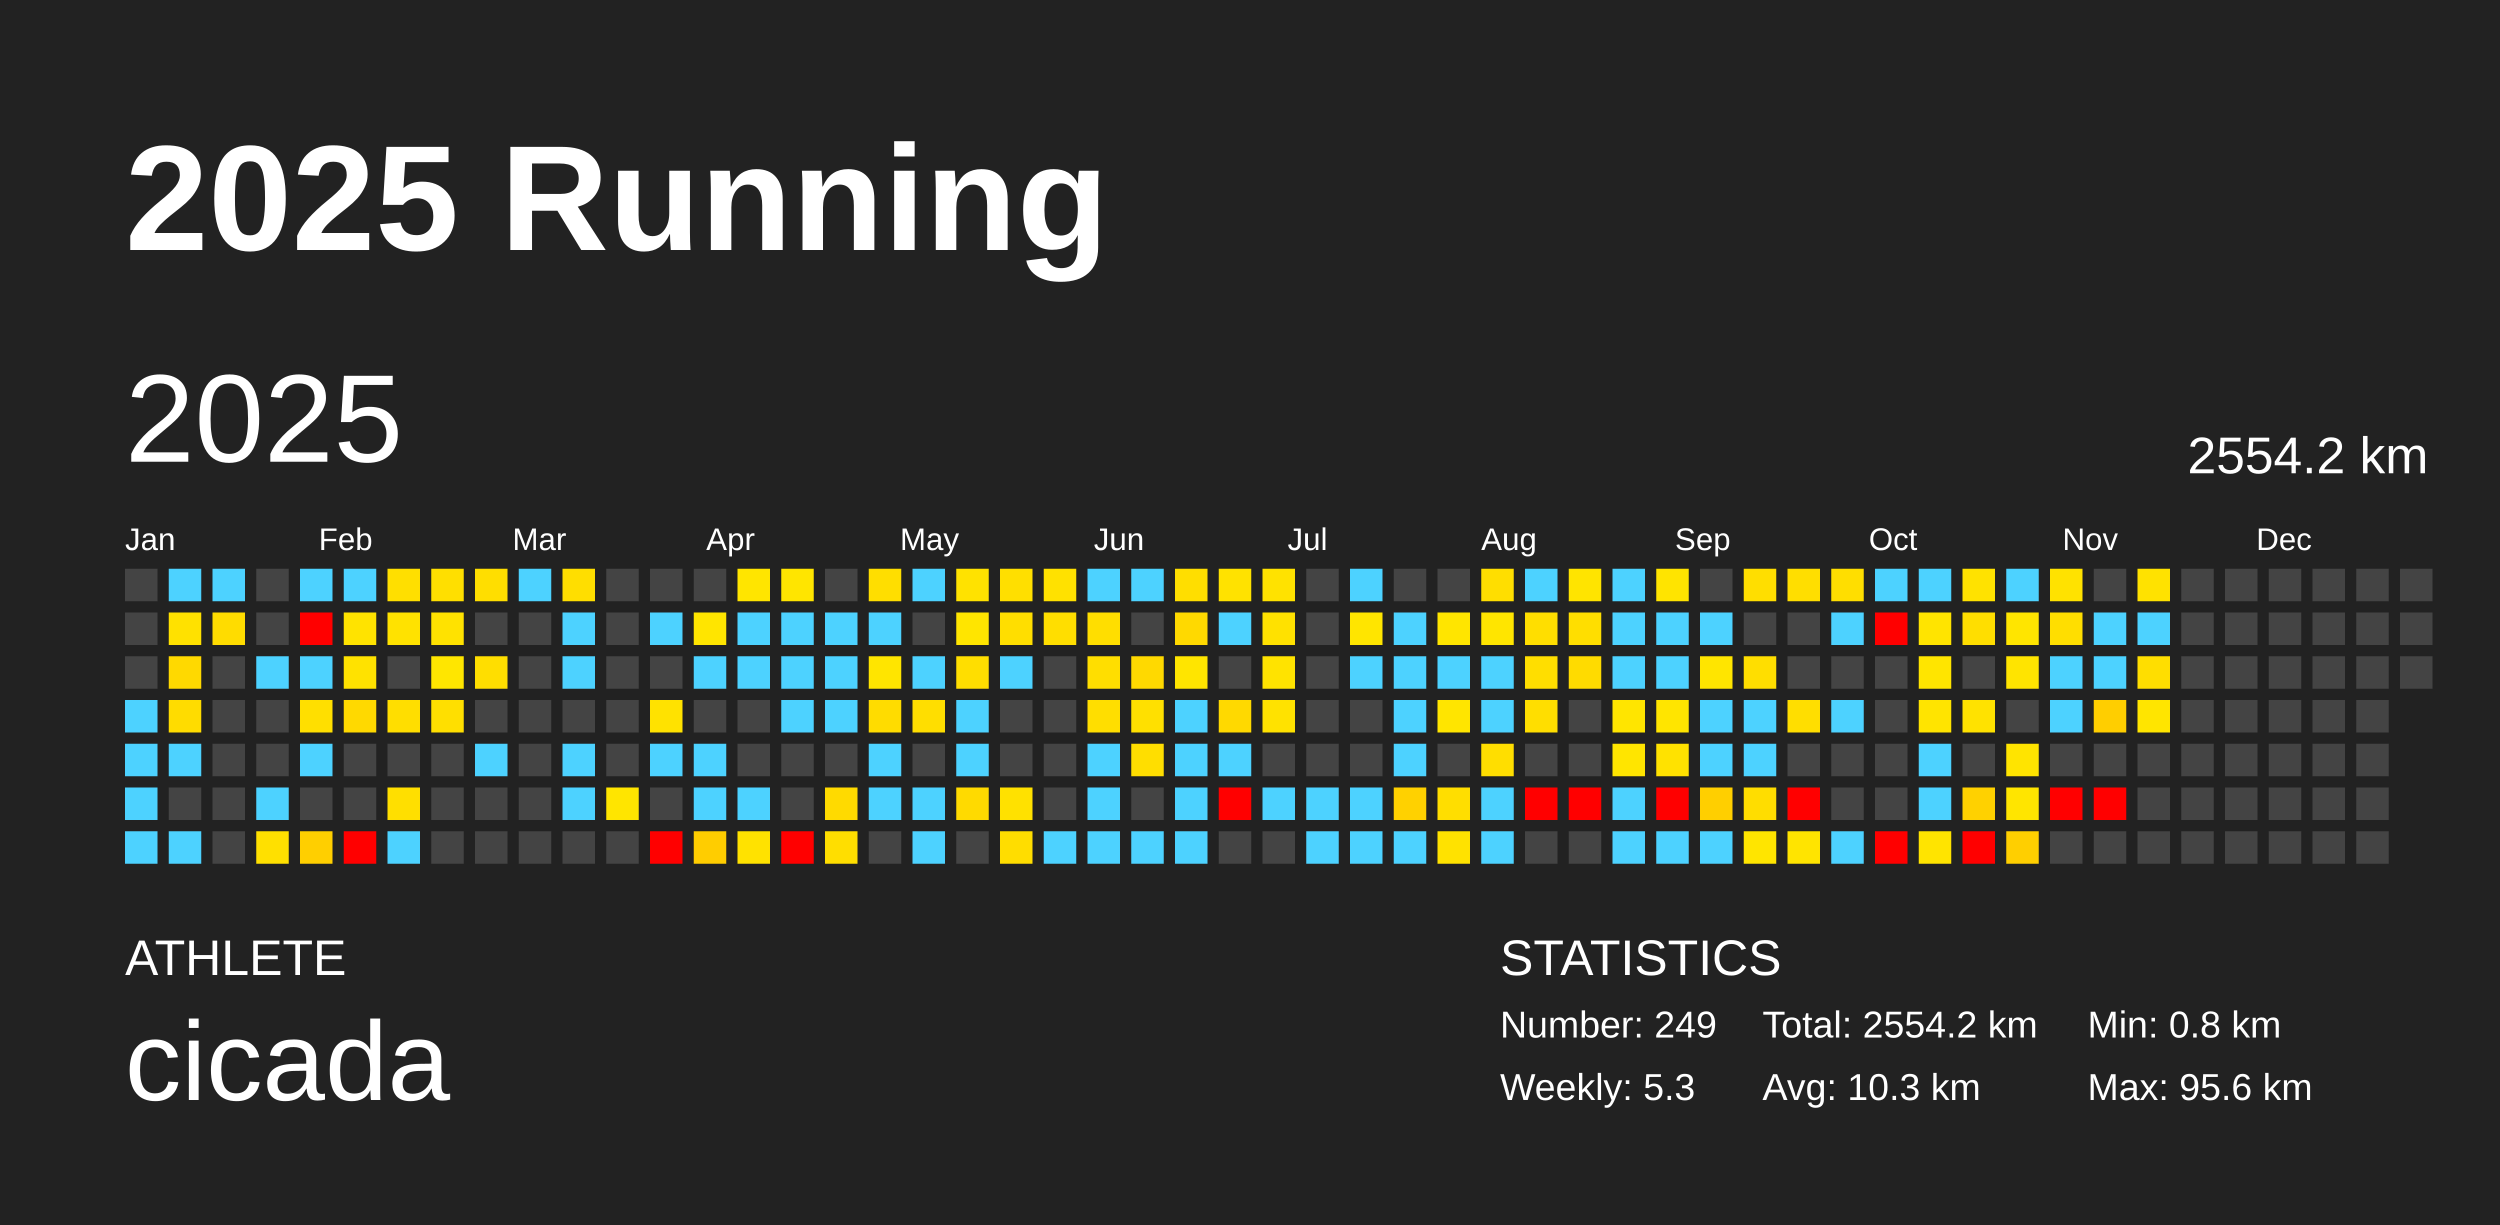
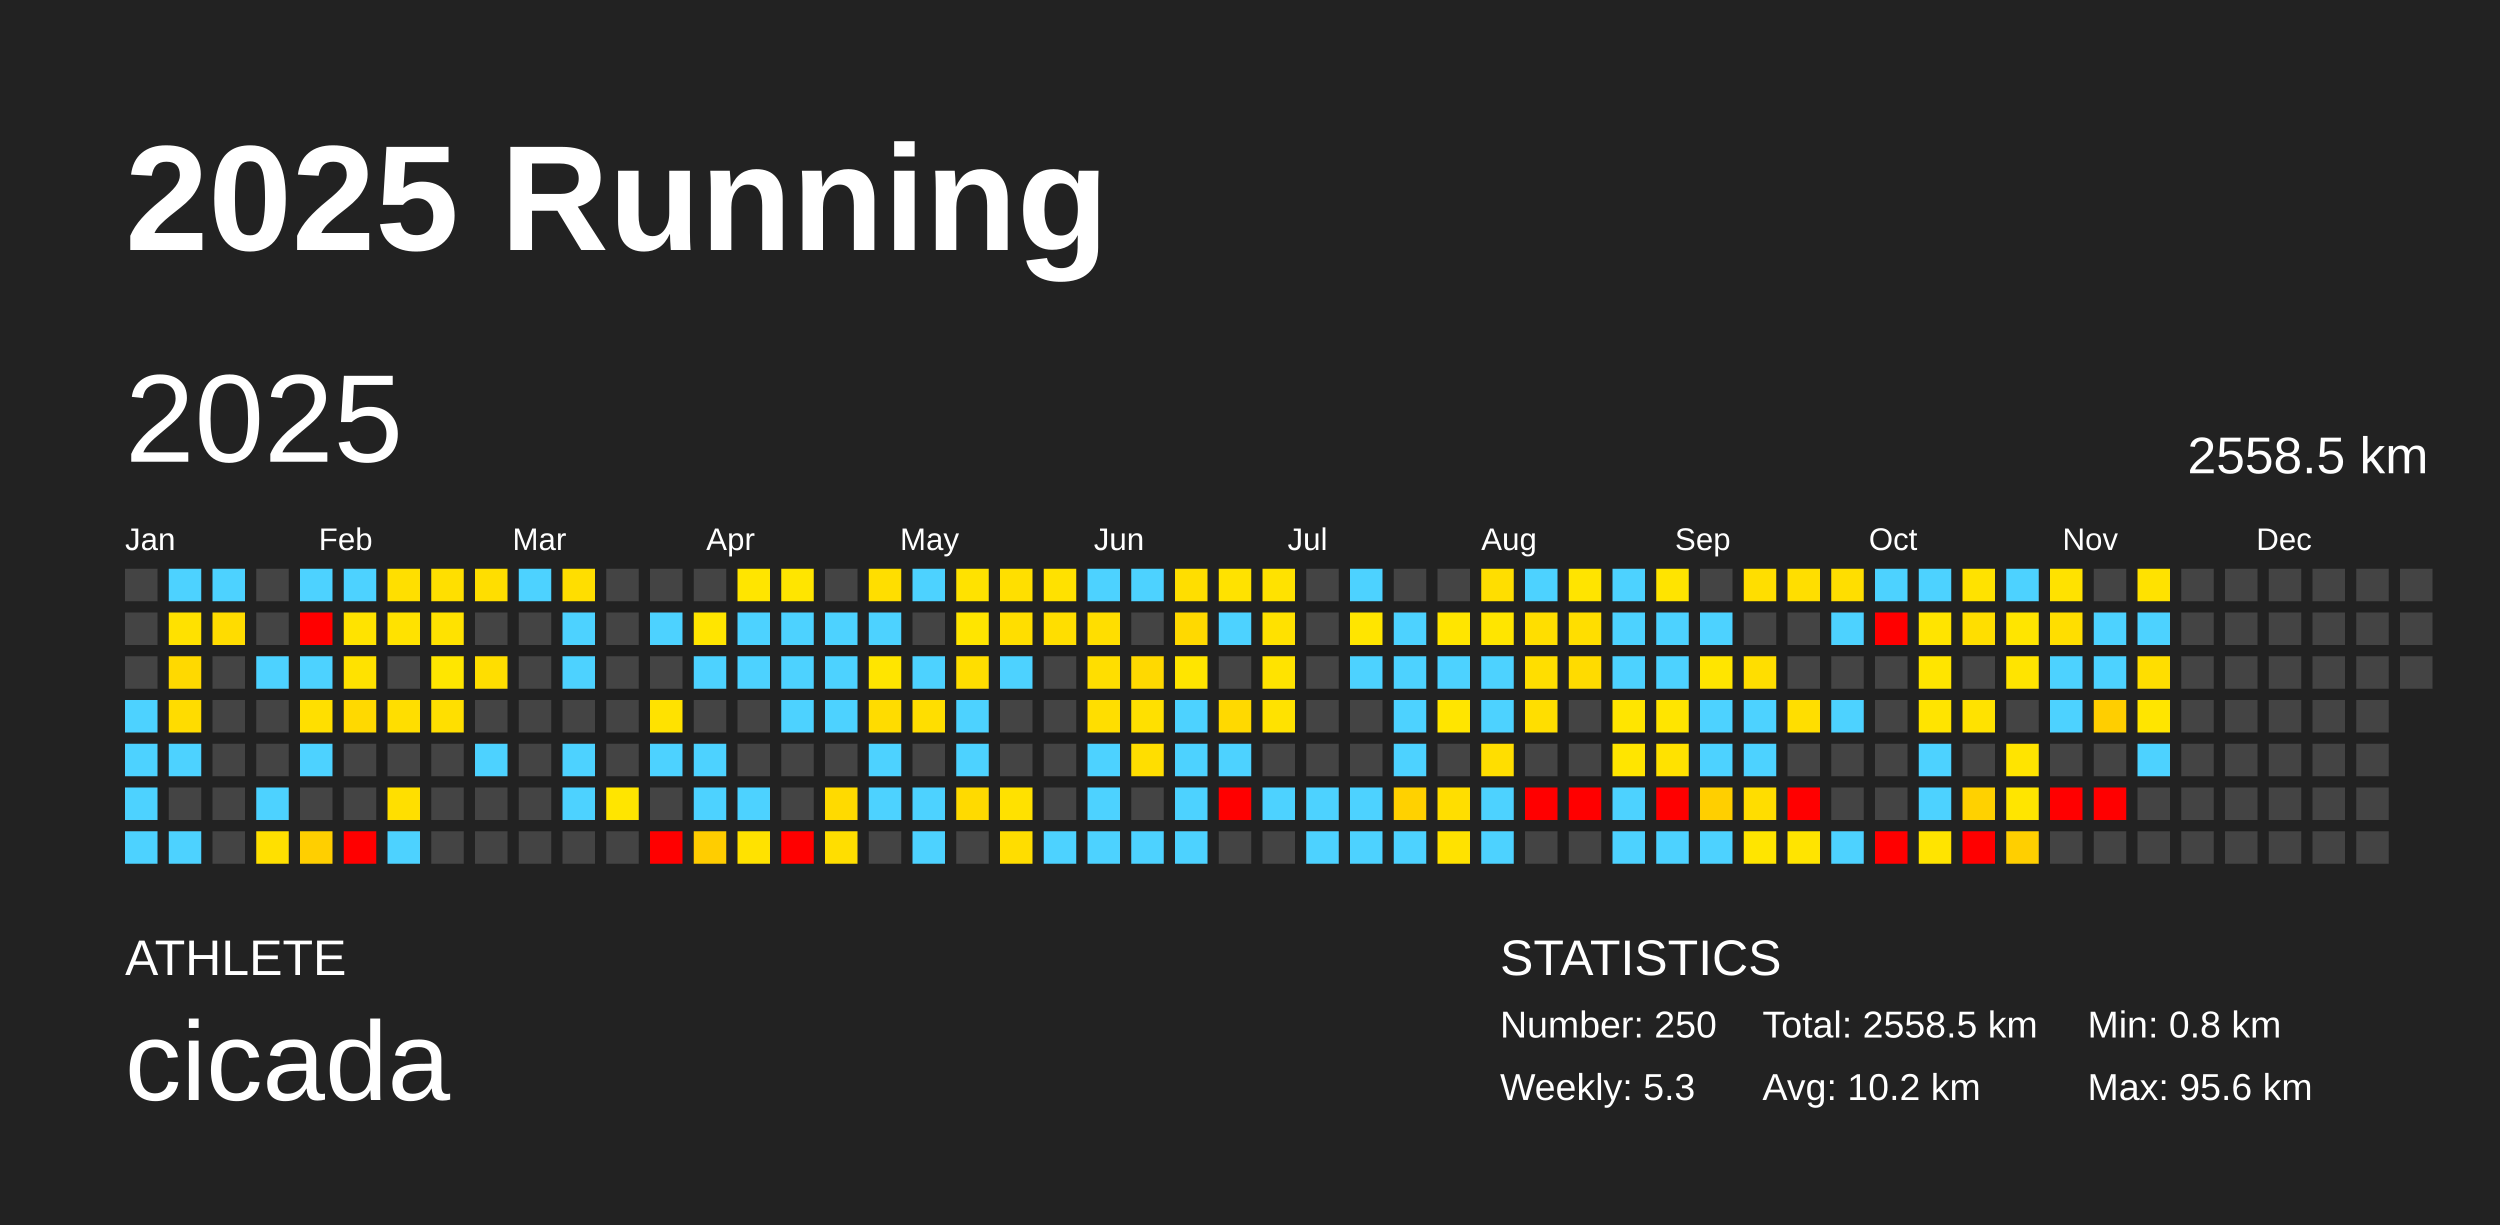
<svg xmlns="http://www.w3.org/2000/svg" baseProfile="full" height="98mm" version="1.1" viewBox="0,0,200,98" width="200mm">
  <defs />
  <rect fill="#222222" height="98" width="200" x="0" y="0" />
  <text fill="#FFFFFF" style="font-size:12px; font-family:Arial; font-weight:bold;" x="10" y="20">2025 Running</text>
  <text fill="#FFFFFF" style="font-size:4px; font-family:Arial" x="10" y="78">ATHLETE</text>
  <text fill="#FFFFFF" style="font-size:9px; font-family:Arial" x="10" y="88">cicada</text>
  <text fill="#FFFFFF" style="font-size:4px; font-family:Arial" x="120" y="78">STATISTICS</text>
-   <text fill="#FFFFFF" style="font-size:3px; font-family:Arial" x="120" y="83">Number: 249</text>
+   <text fill="#FFFFFF" style="font-size:3px; font-family:Arial" x="120" y="83">Number: 250</text>
  <text fill="#FFFFFF" style="font-size:3px; font-family:Arial" x="120" y="88">Weekly: 5.3</text>
-   <text fill="#FFFFFF" style="font-size:3px; font-family:Arial" x="141" y="83">Total: 2554.2 km</text>
-   <text fill="#FFFFFF" style="font-size:3px; font-family:Arial" x="141" y="88">Avg: 10.3 km</text>
+   <text fill="#FFFFFF" style="font-size:3px; font-family:Arial" x="141" y="83">Total: 2558.5 km</text>
+   <text fill="#FFFFFF" style="font-size:3px; font-family:Arial" x="141" y="88">Avg: 10.2 km</text>
  <text fill="#FFFFFF" style="font-size:3px; font-family:Arial" x="167" y="83">Min: 0.8 km</text>
  <text fill="#FFFFFF" style="font-size:3px; font-family:Arial" x="167" y="88">Max: 95.6 km</text>
  <text dominant-baseline="hanging" fill="#FFFFFF" style="font-size:10.0px; font-family:Arial;" x="10" y="30">2025</text>
-   <text dominant-baseline="hanging" fill="#FFFFFF" style="font-size:4.125px; font-family:Arial;" x="175" y="35">2554.2 km</text>
+   <text dominant-baseline="hanging" fill="#FFFFFF" style="font-size:4.125px; font-family:Arial;" x="175" y="35">2558.5 km</text>
  <text fill="#FFFFFF" style="font-size:2.5px; font-family:Arial" x="10.0" y="44">Jan</text>
  <text fill="#FFFFFF" style="font-size:2.5px; font-family:Arial" x="25.5" y="44">Feb</text>
  <text fill="#FFFFFF" style="font-size:2.5px; font-family:Arial" x="41.0" y="44">Mar</text>
  <text fill="#FFFFFF" style="font-size:2.5px; font-family:Arial" x="56.5" y="44">Apr</text>
  <text fill="#FFFFFF" style="font-size:2.5px; font-family:Arial" x="72.0" y="44">May</text>
  <text fill="#FFFFFF" style="font-size:2.5px; font-family:Arial" x="87.5" y="44">Jun</text>
  <text fill="#FFFFFF" style="font-size:2.5px; font-family:Arial" x="103.0" y="44">Jul</text>
  <text fill="#FFFFFF" style="font-size:2.5px; font-family:Arial" x="118.5" y="44">Aug</text>
  <text fill="#FFFFFF" style="font-size:2.5px; font-family:Arial" x="134.0" y="44">Sep</text>
  <text fill="#FFFFFF" style="font-size:2.5px; font-family:Arial" x="149.5" y="44">Oct</text>
  <text fill="#FFFFFF" style="font-size:2.5px; font-family:Arial" x="165.0" y="44">Nov</text>
  <text fill="#FFFFFF" style="font-size:2.5px; font-family:Arial" x="180.5" y="44">Dec</text>
  <rect fill="#444444" height="2.6" width="2.6" x="10.0" y="45.5" />
  <rect fill="#444444" height="2.6" width="2.6" x="10.0" y="49.0" />
  <rect fill="#444444" height="2.6" width="2.6" x="10.0" y="52.5" />
  <rect fill="#4dd2ff" height="2.6" width="2.6" x="10.0" y="56.0" />
  <rect fill="#4dd2ff" height="2.6" width="2.6" x="10.0" y="59.5" />
  <rect fill="#4dd2ff" height="2.6" width="2.6" x="10.0" y="63.0" />
  <rect fill="#4dd2ff" height="2.6" width="2.6" x="10.0" y="66.5" />
  <rect fill="#4dd2ff" height="2.6" width="2.6" x="13.5" y="45.5" />
  <rect fill="#ffe100" height="2.6" width="2.6" x="13.5" y="49.0" />
  <rect fill="#ffd900" height="2.6" width="2.6" x="13.5" y="52.5" />
  <rect fill="#ffdc00" height="2.6" width="2.6" x="13.5" y="56.0" />
  <rect fill="#4dd2ff" height="2.6" width="2.6" x="13.5" y="59.5" />
  <rect fill="#444444" height="2.6" width="2.6" x="13.5" y="63.0" />
  <rect fill="#4dd2ff" height="2.6" width="2.6" x="13.5" y="66.5" />
  <rect fill="#4dd2ff" height="2.6" width="2.6" x="17.0" y="45.5" />
  <rect fill="#ffdc00" height="2.6" width="2.6" x="17.0" y="49.0" />
  <rect fill="#444444" height="2.6" width="2.6" x="17.0" y="52.5" />
  <rect fill="#444444" height="2.6" width="2.6" x="17.0" y="56.0" />
  <rect fill="#444444" height="2.6" width="2.6" x="17.0" y="59.5" />
  <rect fill="#444444" height="2.6" width="2.6" x="17.0" y="63.0" />
  <rect fill="#444444" height="2.6" width="2.6" x="17.0" y="66.5" />
  <rect fill="#444444" height="2.6" width="2.6" x="20.5" y="45.5" />
  <rect fill="#444444" height="2.6" width="2.6" x="20.5" y="49.0" />
  <rect fill="#4dd2ff" height="2.6" width="2.6" x="20.5" y="52.5" />
  <rect fill="#444444" height="2.6" width="2.6" x="20.5" y="56.0" />
  <rect fill="#444444" height="2.6" width="2.6" x="20.5" y="59.5" />
  <rect fill="#4dd2ff" height="2.6" width="2.6" x="20.5" y="63.0" />
  <rect fill="#ffe000" height="2.6" width="2.6" x="20.5" y="66.5" />
  <rect fill="#4dd2ff" height="2.6" width="2.6" x="24.0" y="45.5" />
  <rect fill="red" height="2.6" width="2.6" x="24.0" y="49.0" />
  <rect fill="#4dd2ff" height="2.6" width="2.6" x="24.0" y="52.5" />
  <rect fill="#ffdf00" height="2.6" width="2.6" x="24.0" y="56.0" />
  <rect fill="#4dd2ff" height="2.6" width="2.6" x="24.0" y="59.5" />
  <rect fill="#444444" height="2.6" width="2.6" x="24.0" y="63.0" />
  <rect fill="#ffcf00" height="2.6" width="2.6" x="24.0" y="66.5" />
  <rect fill="#4dd2ff" height="2.6" width="2.6" x="27.5" y="45.5" />
  <rect fill="#ffe300" height="2.6" width="2.6" x="27.5" y="49.0" />
  <rect fill="#ffe200" height="2.6" width="2.6" x="27.5" y="52.5" />
  <rect fill="#ffd900" height="2.6" width="2.6" x="27.5" y="56.0" />
  <rect fill="#444444" height="2.6" width="2.6" x="27.5" y="59.5" />
  <rect fill="#444444" height="2.6" width="2.6" x="27.5" y="63.0" />
  <rect fill="red" height="2.6" width="2.6" x="27.5" y="66.5" />
  <rect fill="#ffdf00" height="2.6" width="2.6" x="31.0" y="45.5" />
  <rect fill="#ffe200" height="2.6" width="2.6" x="31.0" y="49.0" />
  <rect fill="#444444" height="2.6" width="2.6" x="31.0" y="52.5" />
  <rect fill="#ffde00" height="2.6" width="2.6" x="31.0" y="56.0" />
  <rect fill="#444444" height="2.6" width="2.6" x="31.0" y="59.5" />
  <rect fill="#ffdf00" height="2.6" width="2.6" x="31.0" y="63.0" />
  <rect fill="#4dd2ff" height="2.6" width="2.6" x="31.0" y="66.5" />
  <rect fill="#ffdf00" height="2.6" width="2.6" x="34.5" y="45.5" />
  <rect fill="#ffe200" height="2.6" width="2.6" x="34.5" y="49.0" />
  <rect fill="#ffe600" height="2.6" width="2.6" x="34.5" y="52.5" />
  <rect fill="#ffdf00" height="2.6" width="2.6" x="34.5" y="56.0" />
  <rect fill="#444444" height="2.6" width="2.6" x="34.5" y="59.5" />
  <rect fill="#444444" height="2.6" width="2.6" x="34.5" y="63.0" />
  <rect fill="#444444" height="2.6" width="2.6" x="34.5" y="66.5" />
  <rect fill="#ffde00" height="2.6" width="2.6" x="38.0" y="45.5" />
  <rect fill="#444444" height="2.6" width="2.6" x="38.0" y="49.0" />
  <rect fill="#ffde00" height="2.6" width="2.6" x="38.0" y="52.5" />
  <rect fill="#444444" height="2.6" width="2.6" x="38.0" y="56.0" />
  <rect fill="#4dd2ff" height="2.6" width="2.6" x="38.0" y="59.5" />
  <rect fill="#444444" height="2.6" width="2.6" x="38.0" y="63.0" />
  <rect fill="#444444" height="2.6" width="2.6" x="38.0" y="66.5" />
  <rect fill="#4dd2ff" height="2.6" width="2.6" x="41.5" y="45.5" />
  <rect fill="#444444" height="2.6" width="2.6" x="41.5" y="49.0" />
  <rect fill="#444444" height="2.6" width="2.6" x="41.5" y="52.5" />
  <rect fill="#444444" height="2.6" width="2.6" x="41.5" y="56.0" />
  <rect fill="#444444" height="2.6" width="2.6" x="41.5" y="59.5" />
  <rect fill="#444444" height="2.6" width="2.6" x="41.5" y="63.0" />
  <rect fill="#444444" height="2.6" width="2.6" x="41.5" y="66.5" />
  <rect fill="#ffde00" height="2.6" width="2.6" x="45.0" y="45.5" />
  <rect fill="#4dd2ff" height="2.6" width="2.6" x="45.0" y="49.0" />
  <rect fill="#4dd2ff" height="2.6" width="2.6" x="45.0" y="52.5" />
  <rect fill="#444444" height="2.6" width="2.6" x="45.0" y="56.0" />
  <rect fill="#4dd2ff" height="2.6" width="2.6" x="45.0" y="59.5" />
  <rect fill="#4dd2ff" height="2.6" width="2.6" x="45.0" y="63.0" />
  <rect fill="#444444" height="2.6" width="2.6" x="45.0" y="66.5" />
  <rect fill="#444444" height="2.6" width="2.6" x="48.5" y="45.5" />
  <rect fill="#444444" height="2.6" width="2.6" x="48.5" y="49.0" />
  <rect fill="#444444" height="2.6" width="2.6" x="48.5" y="52.5" />
  <rect fill="#444444" height="2.6" width="2.6" x="48.5" y="56.0" />
  <rect fill="#444444" height="2.6" width="2.6" x="48.5" y="59.5" />
  <rect fill="#ffe500" height="2.6" width="2.6" x="48.5" y="63.0" />
  <rect fill="#444444" height="2.6" width="2.6" x="48.5" y="66.5" />
  <rect fill="#444444" height="2.6" width="2.6" x="52.0" y="45.5" />
  <rect fill="#4dd2ff" height="2.6" width="2.6" x="52.0" y="49.0" />
  <rect fill="#444444" height="2.6" width="2.6" x="52.0" y="52.5" />
  <rect fill="#ffe200" height="2.6" width="2.6" x="52.0" y="56.0" />
  <rect fill="#4dd2ff" height="2.6" width="2.6" x="52.0" y="59.5" />
  <rect fill="#444444" height="2.6" width="2.6" x="52.0" y="63.0" />
  <rect fill="red" height="2.6" width="2.6" x="52.0" y="66.5" />
  <rect fill="#444444" height="2.6" width="2.6" x="55.5" y="45.5" />
  <rect fill="#ffe500" height="2.6" width="2.6" x="55.5" y="49.0" />
  <rect fill="#4dd2ff" height="2.6" width="2.6" x="55.5" y="52.5" />
  <rect fill="#444444" height="2.6" width="2.6" x="55.5" y="56.0" />
  <rect fill="#4dd2ff" height="2.6" width="2.6" x="55.5" y="59.5" />
  <rect fill="#4dd2ff" height="2.6" width="2.6" x="55.5" y="63.0" />
  <rect fill="#ffcd00" height="2.6" width="2.6" x="55.5" y="66.5" />
  <rect fill="#ffe500" height="2.6" width="2.6" x="59.0" y="45.5" />
  <rect fill="#4dd2ff" height="2.6" width="2.6" x="59.0" y="49.0" />
  <rect fill="#4dd2ff" height="2.6" width="2.6" x="59.0" y="52.5" />
  <rect fill="#444444" height="2.6" width="2.6" x="59.0" y="56.0" />
  <rect fill="#444444" height="2.6" width="2.6" x="59.0" y="59.5" />
  <rect fill="#4dd2ff" height="2.6" width="2.6" x="59.0" y="63.0" />
  <rect fill="#ffe200" height="2.6" width="2.6" x="59.0" y="66.5" />
  <rect fill="#ffe500" height="2.6" width="2.6" x="62.5" y="45.5" />
  <rect fill="#4dd2ff" height="2.6" width="2.6" x="62.5" y="49.0" />
  <rect fill="#4dd2ff" height="2.6" width="2.6" x="62.5" y="52.5" />
  <rect fill="#4dd2ff" height="2.6" width="2.6" x="62.5" y="56.0" />
  <rect fill="#444444" height="2.6" width="2.6" x="62.5" y="59.5" />
  <rect fill="#444444" height="2.6" width="2.6" x="62.5" y="63.0" />
  <rect fill="red" height="2.6" width="2.6" x="62.5" y="66.5" />
  <rect fill="#444444" height="2.6" width="2.6" x="66.0" y="45.5" />
  <rect fill="#4dd2ff" height="2.6" width="2.6" x="66.0" y="49.0" />
  <rect fill="#4dd2ff" height="2.6" width="2.6" x="66.0" y="52.5" />
  <rect fill="#4dd2ff" height="2.6" width="2.6" x="66.0" y="56.0" />
  <rect fill="#444444" height="2.6" width="2.6" x="66.0" y="59.5" />
  <rect fill="#ffda00" height="2.6" width="2.6" x="66.0" y="63.0" />
  <rect fill="#ffde00" height="2.6" width="2.6" x="66.0" y="66.5" />
  <rect fill="#ffde00" height="2.6" width="2.6" x="69.5" y="45.5" />
  <rect fill="#4dd2ff" height="2.6" width="2.6" x="69.5" y="49.0" />
  <rect fill="#ffe500" height="2.6" width="2.6" x="69.5" y="52.5" />
  <rect fill="#ffdc00" height="2.6" width="2.6" x="69.5" y="56.0" />
  <rect fill="#4dd2ff" height="2.6" width="2.6" x="69.5" y="59.5" />
  <rect fill="#4dd2ff" height="2.6" width="2.6" x="69.5" y="63.0" />
  <rect fill="#444444" height="2.6" width="2.6" x="69.5" y="66.5" />
  <rect fill="#4dd2ff" height="2.6" width="2.6" x="73.0" y="45.5" />
  <rect fill="#444444" height="2.6" width="2.6" x="73.0" y="49.0" />
  <rect fill="#4dd2ff" height="2.6" width="2.6" x="73.0" y="52.5" />
  <rect fill="#ffde00" height="2.6" width="2.6" x="73.0" y="56.0" />
  <rect fill="#444444" height="2.6" width="2.6" x="73.0" y="59.5" />
  <rect fill="#4dd2ff" height="2.6" width="2.6" x="73.0" y="63.0" />
  <rect fill="#4dd2ff" height="2.6" width="2.6" x="73.0" y="66.5" />
  <rect fill="#ffe200" height="2.6" width="2.6" x="76.5" y="45.5" />
  <rect fill="#ffe500" height="2.6" width="2.6" x="76.5" y="49.0" />
  <rect fill="#ffde00" height="2.6" width="2.6" x="76.5" y="52.5" />
  <rect fill="#4dd2ff" height="2.6" width="2.6" x="76.5" y="56.0" />
  <rect fill="#4dd2ff" height="2.6" width="2.6" x="76.5" y="59.5" />
  <rect fill="#ffda00" height="2.6" width="2.6" x="76.5" y="63.0" />
  <rect fill="#444444" height="2.6" width="2.6" x="76.5" y="66.5" />
  <rect fill="#ffdf00" height="2.6" width="2.6" x="80.0" y="45.5" />
  <rect fill="#ffde00" height="2.6" width="2.6" x="80.0" y="49.0" />
  <rect fill="#4dd2ff" height="2.6" width="2.6" x="80.0" y="52.5" />
  <rect fill="#444444" height="2.6" width="2.6" x="80.0" y="56.0" />
  <rect fill="#444444" height="2.6" width="2.6" x="80.0" y="59.5" />
  <rect fill="#ffe100" height="2.6" width="2.6" x="80.0" y="63.0" />
  <rect fill="#ffdd00" height="2.6" width="2.6" x="80.0" y="66.5" />
  <rect fill="#ffe100" height="2.6" width="2.6" x="83.5" y="45.5" />
  <rect fill="#ffde00" height="2.6" width="2.6" x="83.5" y="49.0" />
  <rect fill="#444444" height="2.6" width="2.6" x="83.5" y="52.5" />
  <rect fill="#444444" height="2.6" width="2.6" x="83.5" y="56.0" />
  <rect fill="#444444" height="2.6" width="2.6" x="83.5" y="59.5" />
  <rect fill="#444444" height="2.6" width="2.6" x="83.5" y="63.0" />
  <rect fill="#4dd2ff" height="2.6" width="2.6" x="83.5" y="66.5" />
  <rect fill="#4dd2ff" height="2.6" width="2.6" x="87.0" y="45.5" />
  <rect fill="#ffde00" height="2.6" width="2.6" x="87.0" y="49.0" />
  <rect fill="#ffde00" height="2.6" width="2.6" x="87.0" y="52.5" />
  <rect fill="#ffde00" height="2.6" width="2.6" x="87.0" y="56.0" />
  <rect fill="#4dd2ff" height="2.6" width="2.6" x="87.0" y="59.5" />
  <rect fill="#4dd2ff" height="2.6" width="2.6" x="87.0" y="63.0" />
  <rect fill="#4dd2ff" height="2.6" width="2.6" x="87.0" y="66.5" />
  <rect fill="#4dd2ff" height="2.6" width="2.6" x="90.5" y="45.5" />
  <rect fill="#444444" height="2.6" width="2.6" x="90.5" y="49.0" />
  <rect fill="#ffd900" height="2.6" width="2.6" x="90.5" y="52.5" />
  <rect fill="#ffe000" height="2.6" width="2.6" x="90.5" y="56.0" />
  <rect fill="#ffde00" height="2.6" width="2.6" x="90.5" y="59.5" />
  <rect fill="#444444" height="2.6" width="2.6" x="90.5" y="63.0" />
  <rect fill="#4dd2ff" height="2.6" width="2.6" x="90.5" y="66.5" />
  <rect fill="#ffde00" height="2.6" width="2.6" x="94.0" y="45.5" />
  <rect fill="#ffd900" height="2.6" width="2.6" x="94.0" y="49.0" />
  <rect fill="#ffe500" height="2.6" width="2.6" x="94.0" y="52.5" />
  <rect fill="#4dd2ff" height="2.6" width="2.6" x="94.0" y="56.0" />
  <rect fill="#4dd2ff" height="2.6" width="2.6" x="94.0" y="59.5" />
  <rect fill="#4dd2ff" height="2.6" width="2.6" x="94.0" y="63.0" />
  <rect fill="#4dd2ff" height="2.6" width="2.6" x="94.0" y="66.5" />
  <rect fill="#ffe200" height="2.6" width="2.6" x="97.5" y="45.5" />
  <rect fill="#4dd2ff" height="2.6" width="2.6" x="97.5" y="49.0" />
  <rect fill="#444444" height="2.6" width="2.6" x="97.5" y="52.5" />
  <rect fill="#ffd900" height="2.6" width="2.6" x="97.5" y="56.0" />
  <rect fill="#4dd2ff" height="2.6" width="2.6" x="97.5" y="59.5" />
  <rect fill="red" height="2.6" width="2.6" x="97.5" y="63.0" />
  <rect fill="#444444" height="2.6" width="2.6" x="97.5" y="66.5" />
  <rect fill="#ffe200" height="2.6" width="2.6" x="101.0" y="45.5" />
  <rect fill="#ffe100" height="2.6" width="2.6" x="101.0" y="49.0" />
  <rect fill="#ffe300" height="2.6" width="2.6" x="101.0" y="52.5" />
  <rect fill="#ffe200" height="2.6" width="2.6" x="101.0" y="56.0" />
  <rect fill="#444444" height="2.6" width="2.6" x="101.0" y="59.5" />
  <rect fill="#4dd2ff" height="2.6" width="2.6" x="101.0" y="63.0" />
  <rect fill="#444444" height="2.6" width="2.6" x="101.0" y="66.5" />
  <rect fill="#444444" height="2.6" width="2.6" x="104.5" y="45.5" />
  <rect fill="#444444" height="2.6" width="2.6" x="104.5" y="49.0" />
  <rect fill="#444444" height="2.6" width="2.6" x="104.5" y="52.5" />
  <rect fill="#444444" height="2.6" width="2.6" x="104.5" y="56.0" />
  <rect fill="#444444" height="2.6" width="2.6" x="104.5" y="59.5" />
  <rect fill="#4dd2ff" height="2.6" width="2.6" x="104.5" y="63.0" />
  <rect fill="#4dd2ff" height="2.6" width="2.6" x="104.5" y="66.5" />
  <rect fill="#4dd2ff" height="2.6" width="2.6" x="108.0" y="45.5" />
  <rect fill="#ffe500" height="2.6" width="2.6" x="108.0" y="49.0" />
  <rect fill="#4dd2ff" height="2.6" width="2.6" x="108.0" y="52.5" />
  <rect fill="#444444" height="2.6" width="2.6" x="108.0" y="56.0" />
  <rect fill="#444444" height="2.6" width="2.6" x="108.0" y="59.5" />
  <rect fill="#4dd2ff" height="2.6" width="2.6" x="108.0" y="63.0" />
  <rect fill="#4dd2ff" height="2.6" width="2.6" x="108.0" y="66.5" />
  <rect fill="#444444" height="2.6" width="2.6" x="111.5" y="45.5" />
  <rect fill="#4dd2ff" height="2.6" width="2.6" x="111.5" y="49.0" />
  <rect fill="#4dd2ff" height="2.6" width="2.6" x="111.5" y="52.5" />
  <rect fill="#4dd2ff" height="2.6" width="2.6" x="111.5" y="56.0" />
  <rect fill="#4dd2ff" height="2.6" width="2.6" x="111.5" y="59.5" />
  <rect fill="#ffd100" height="2.6" width="2.6" x="111.5" y="63.0" />
  <rect fill="#4dd2ff" height="2.6" width="2.6" x="111.5" y="66.5" />
  <rect fill="#444444" height="2.6" width="2.6" x="115.0" y="45.5" />
  <rect fill="#ffe500" height="2.6" width="2.6" x="115.0" y="49.0" />
  <rect fill="#4dd2ff" height="2.6" width="2.6" x="115.0" y="52.5" />
  <rect fill="#ffe500" height="2.6" width="2.6" x="115.0" y="56.0" />
  <rect fill="#444444" height="2.6" width="2.6" x="115.0" y="59.5" />
  <rect fill="#ffde00" height="2.6" width="2.6" x="115.0" y="63.0" />
  <rect fill="#ffe200" height="2.6" width="2.6" x="115.0" y="66.5" />
  <rect fill="#ffde00" height="2.6" width="2.6" x="118.5" y="45.5" />
  <rect fill="#ffe500" height="2.6" width="2.6" x="118.5" y="49.0" />
  <rect fill="#4dd2ff" height="2.6" width="2.6" x="118.5" y="52.5" />
  <rect fill="#4dd2ff" height="2.6" width="2.6" x="118.5" y="56.0" />
  <rect fill="#ffde00" height="2.6" width="2.6" x="118.5" y="59.5" />
  <rect fill="#4dd2ff" height="2.6" width="2.6" x="118.5" y="63.0" />
  <rect fill="#4dd2ff" height="2.6" width="2.6" x="118.5" y="66.5" />
  <rect fill="#4dd2ff" height="2.6" width="2.6" x="122.0" y="45.5" />
  <rect fill="#ffde00" height="2.6" width="2.6" x="122.0" y="49.0" />
  <rect fill="#ffde00" height="2.6" width="2.6" x="122.0" y="52.5" />
  <rect fill="#ffde00" height="2.6" width="2.6" x="122.0" y="56.0" />
  <rect fill="#444444" height="2.6" width="2.6" x="122.0" y="59.5" />
  <rect fill="red" height="2.6" width="2.6" x="122.0" y="63.0" />
  <rect fill="#444444" height="2.6" width="2.6" x="122.0" y="66.5" />
  <rect fill="#ffe400" height="2.6" width="2.6" x="125.5" y="45.5" />
  <rect fill="#ffde00" height="2.6" width="2.6" x="125.5" y="49.0" />
  <rect fill="#ffdb00" height="2.6" width="2.6" x="125.5" y="52.5" />
  <rect fill="#444444" height="2.6" width="2.6" x="125.5" y="56.0" />
  <rect fill="#444444" height="2.6" width="2.6" x="125.5" y="59.5" />
  <rect fill="red" height="2.6" width="2.6" x="125.5" y="63.0" />
  <rect fill="#444444" height="2.6" width="2.6" x="125.5" y="66.5" />
  <rect fill="#4dd2ff" height="2.6" width="2.6" x="129.0" y="45.5" />
  <rect fill="#4dd2ff" height="2.6" width="2.6" x="129.0" y="49.0" />
  <rect fill="#4dd2ff" height="2.6" width="2.6" x="129.0" y="52.5" />
  <rect fill="#ffe500" height="2.6" width="2.6" x="129.0" y="56.0" />
  <rect fill="#ffe500" height="2.6" width="2.6" x="129.0" y="59.5" />
  <rect fill="#4dd2ff" height="2.6" width="2.6" x="129.0" y="63.0" />
  <rect fill="#4dd2ff" height="2.6" width="2.6" x="129.0" y="66.5" />
  <rect fill="#ffe400" height="2.6" width="2.6" x="132.5" y="45.5" />
  <rect fill="#4dd2ff" height="2.6" width="2.6" x="132.5" y="49.0" />
  <rect fill="#4dd2ff" height="2.6" width="2.6" x="132.5" y="52.5" />
  <rect fill="#ffe500" height="2.6" width="2.6" x="132.5" y="56.0" />
  <rect fill="#ffe200" height="2.6" width="2.6" x="132.5" y="59.5" />
  <rect fill="red" height="2.6" width="2.6" x="132.5" y="63.0" />
  <rect fill="#4dd2ff" height="2.6" width="2.6" x="132.5" y="66.5" />
  <rect fill="#444444" height="2.6" width="2.6" x="136.0" y="45.5" />
  <rect fill="#4dd2ff" height="2.6" width="2.6" x="136.0" y="49.0" />
  <rect fill="#ffe500" height="2.6" width="2.6" x="136.0" y="52.5" />
  <rect fill="#4dd2ff" height="2.6" width="2.6" x="136.0" y="56.0" />
  <rect fill="#4dd2ff" height="2.6" width="2.6" x="136.0" y="59.5" />
  <rect fill="#ffcf00" height="2.6" width="2.6" x="136.0" y="63.0" />
  <rect fill="#4dd2ff" height="2.6" width="2.6" x="136.0" y="66.5" />
  <rect fill="#ffde00" height="2.6" width="2.6" x="139.5" y="45.5" />
  <rect fill="#444444" height="2.6" width="2.6" x="139.5" y="49.0" />
  <rect fill="#ffde00" height="2.6" width="2.6" x="139.5" y="52.5" />
  <rect fill="#4dd2ff" height="2.6" width="2.6" x="139.5" y="56.0" />
  <rect fill="#4dd2ff" height="2.6" width="2.6" x="139.5" y="59.5" />
  <rect fill="#ffdd00" height="2.6" width="2.6" x="139.5" y="63.0" />
  <rect fill="#ffe500" height="2.6" width="2.6" x="139.5" y="66.5" />
  <rect fill="#ffde00" height="2.6" width="2.6" x="143.0" y="45.5" />
  <rect fill="#444444" height="2.6" width="2.6" x="143.0" y="49.0" />
  <rect fill="#444444" height="2.6" width="2.6" x="143.0" y="52.5" />
  <rect fill="#ffde00" height="2.6" width="2.6" x="143.0" y="56.0" />
  <rect fill="#444444" height="2.6" width="2.6" x="143.0" y="59.5" />
  <rect fill="red" height="2.6" width="2.6" x="143.0" y="63.0" />
  <rect fill="#ffe400" height="2.6" width="2.6" x="143.0" y="66.5" />
  <rect fill="#ffde00" height="2.6" width="2.6" x="146.5" y="45.5" />
  <rect fill="#4dd2ff" height="2.6" width="2.6" x="146.5" y="49.0" />
  <rect fill="#444444" height="2.6" width="2.6" x="146.5" y="52.5" />
  <rect fill="#4dd2ff" height="2.6" width="2.6" x="146.5" y="56.0" />
  <rect fill="#444444" height="2.6" width="2.6" x="146.5" y="59.5" />
  <rect fill="#444444" height="2.6" width="2.6" x="146.5" y="63.0" />
  <rect fill="#4dd2ff" height="2.6" width="2.6" x="146.5" y="66.5" />
  <rect fill="#4dd2ff" height="2.6" width="2.6" x="150.0" y="45.5" />
  <rect fill="red" height="2.6" width="2.6" x="150.0" y="49.0" />
  <rect fill="#444444" height="2.6" width="2.6" x="150.0" y="52.5" />
  <rect fill="#444444" height="2.6" width="2.6" x="150.0" y="56.0" />
  <rect fill="#444444" height="2.6" width="2.6" x="150.0" y="59.5" />
  <rect fill="#444444" height="2.6" width="2.6" x="150.0" y="63.0" />
  <rect fill="red" height="2.6" width="2.6" x="150.0" y="66.5" />
  <rect fill="#4dd2ff" height="2.6" width="2.6" x="153.5" y="45.5" />
  <rect fill="#ffe400" height="2.6" width="2.6" x="153.5" y="49.0" />
  <rect fill="#ffe500" height="2.6" width="2.6" x="153.5" y="52.5" />
  <rect fill="#ffe400" height="2.6" width="2.6" x="153.5" y="56.0" />
  <rect fill="#4dd2ff" height="2.6" width="2.6" x="153.5" y="59.5" />
  <rect fill="#4dd2ff" height="2.6" width="2.6" x="153.5" y="63.0" />
  <rect fill="#ffe400" height="2.6" width="2.6" x="153.5" y="66.5" />
  <rect fill="#ffe200" height="2.6" width="2.6" x="157.0" y="45.5" />
  <rect fill="#ffde00" height="2.6" width="2.6" x="157.0" y="49.0" />
  <rect fill="#444444" height="2.6" width="2.6" x="157.0" y="52.5" />
  <rect fill="#ffe200" height="2.6" width="2.6" x="157.0" y="56.0" />
  <rect fill="#444444" height="2.6" width="2.6" x="157.0" y="59.5" />
  <rect fill="#ffd100" height="2.6" width="2.6" x="157.0" y="63.0" />
  <rect fill="red" height="2.6" width="2.6" x="157.0" y="66.5" />
  <rect fill="#4dd2ff" height="2.6" width="2.6" x="160.5" y="45.5" />
  <rect fill="#ffe500" height="2.6" width="2.6" x="160.5" y="49.0" />
  <rect fill="#ffe400" height="2.6" width="2.6" x="160.5" y="52.5" />
  <rect fill="#444444" height="2.6" width="2.6" x="160.5" y="56.0" />
  <rect fill="#ffe400" height="2.6" width="2.6" x="160.5" y="59.5" />
  <rect fill="#ffe500" height="2.6" width="2.6" x="160.5" y="63.0" />
  <rect fill="#ffcf00" height="2.6" width="2.6" x="160.5" y="66.5" />
  <rect fill="#ffe200" height="2.6" width="2.6" x="164.0" y="45.5" />
  <rect fill="#ffde00" height="2.6" width="2.6" x="164.0" y="49.0" />
  <rect fill="#4dd2ff" height="2.6" width="2.6" x="164.0" y="52.5" />
  <rect fill="#4dd2ff" height="2.6" width="2.6" x="164.0" y="56.0" />
  <rect fill="#444444" height="2.6" width="2.6" x="164.0" y="59.5" />
  <rect fill="red" height="2.6" width="2.6" x="164.0" y="63.0" />
  <rect fill="#444444" height="2.6" width="2.6" x="164.0" y="66.5" />
  <rect fill="#444444" height="2.6" width="2.6" x="167.5" y="45.5" />
  <rect fill="#4dd2ff" height="2.6" width="2.6" x="167.5" y="49.0" />
  <rect fill="#4dd2ff" height="2.6" width="2.6" x="167.5" y="52.5" />
  <rect fill="#ffce00" height="2.6" width="2.6" x="167.5" y="56.0" />
  <rect fill="#444444" height="2.6" width="2.6" x="167.5" y="59.5" />
  <rect fill="red" height="2.6" width="2.6" x="167.5" y="63.0" />
  <rect fill="#444444" height="2.6" width="2.6" x="167.5" y="66.5" />
  <rect fill="#ffe200" height="2.6" width="2.6" x="171.0" y="45.5" />
  <rect fill="#4dd2ff" height="2.6" width="2.6" x="171.0" y="49.0" />
  <rect fill="#ffde00" height="2.6" width="2.6" x="171.0" y="52.5" />
  <rect fill="#ffe500" height="2.6" width="2.6" x="171.0" y="56.0" />
-   <rect fill="#444444" height="2.6" width="2.6" x="171.0" y="59.5" />
+   <rect fill="#4dd2ff" height="2.6" width="2.6" x="171.0" y="59.5" />
  <rect fill="#444444" height="2.6" width="2.6" x="171.0" y="63.0" />
  <rect fill="#444444" height="2.6" width="2.6" x="171.0" y="66.5" />
  <rect fill="#444444" height="2.6" width="2.6" x="174.5" y="45.5" />
  <rect fill="#444444" height="2.6" width="2.6" x="174.5" y="49.0" />
  <rect fill="#444444" height="2.6" width="2.6" x="174.5" y="52.5" />
  <rect fill="#444444" height="2.6" width="2.6" x="174.5" y="56.0" />
  <rect fill="#444444" height="2.6" width="2.6" x="174.5" y="59.5" />
  <rect fill="#444444" height="2.6" width="2.6" x="174.5" y="63.0" />
  <rect fill="#444444" height="2.6" width="2.6" x="174.5" y="66.5" />
  <rect fill="#444444" height="2.6" width="2.6" x="178.0" y="45.5" />
  <rect fill="#444444" height="2.6" width="2.6" x="178.0" y="49.0" />
  <rect fill="#444444" height="2.6" width="2.6" x="178.0" y="52.5" />
  <rect fill="#444444" height="2.6" width="2.6" x="178.0" y="56.0" />
  <rect fill="#444444" height="2.6" width="2.6" x="178.0" y="59.5" />
  <rect fill="#444444" height="2.6" width="2.6" x="178.0" y="63.0" />
  <rect fill="#444444" height="2.6" width="2.6" x="178.0" y="66.5" />
  <rect fill="#444444" height="2.6" width="2.6" x="181.5" y="45.5" />
  <rect fill="#444444" height="2.6" width="2.6" x="181.5" y="49.0" />
  <rect fill="#444444" height="2.6" width="2.6" x="181.5" y="52.5" />
  <rect fill="#444444" height="2.6" width="2.6" x="181.5" y="56.0" />
  <rect fill="#444444" height="2.6" width="2.6" x="181.5" y="59.5" />
  <rect fill="#444444" height="2.6" width="2.6" x="181.5" y="63.0" />
  <rect fill="#444444" height="2.6" width="2.6" x="181.5" y="66.5" />
  <rect fill="#444444" height="2.6" width="2.6" x="185.0" y="45.5" />
  <rect fill="#444444" height="2.6" width="2.6" x="185.0" y="49.0" />
  <rect fill="#444444" height="2.6" width="2.6" x="185.0" y="52.5" />
  <rect fill="#444444" height="2.6" width="2.6" x="185.0" y="56.0" />
  <rect fill="#444444" height="2.6" width="2.6" x="185.0" y="59.5" />
  <rect fill="#444444" height="2.6" width="2.6" x="185.0" y="63.0" />
  <rect fill="#444444" height="2.6" width="2.6" x="185.0" y="66.5" />
  <rect fill="#444444" height="2.6" width="2.6" x="188.5" y="45.5" />
  <rect fill="#444444" height="2.6" width="2.6" x="188.5" y="49.0" />
  <rect fill="#444444" height="2.6" width="2.6" x="188.5" y="52.5" />
  <rect fill="#444444" height="2.6" width="2.6" x="188.5" y="56.0" />
  <rect fill="#444444" height="2.6" width="2.6" x="188.5" y="59.5" />
  <rect fill="#444444" height="2.6" width="2.6" x="188.5" y="63.0" />
  <rect fill="#444444" height="2.6" width="2.6" x="188.5" y="66.5" />
  <rect fill="#444444" height="2.6" width="2.6" x="192.0" y="45.5" />
  <rect fill="#444444" height="2.6" width="2.6" x="192.0" y="49.0" />
  <rect fill="#444444" height="2.6" width="2.6" x="192.0" y="52.5" />
</svg>
